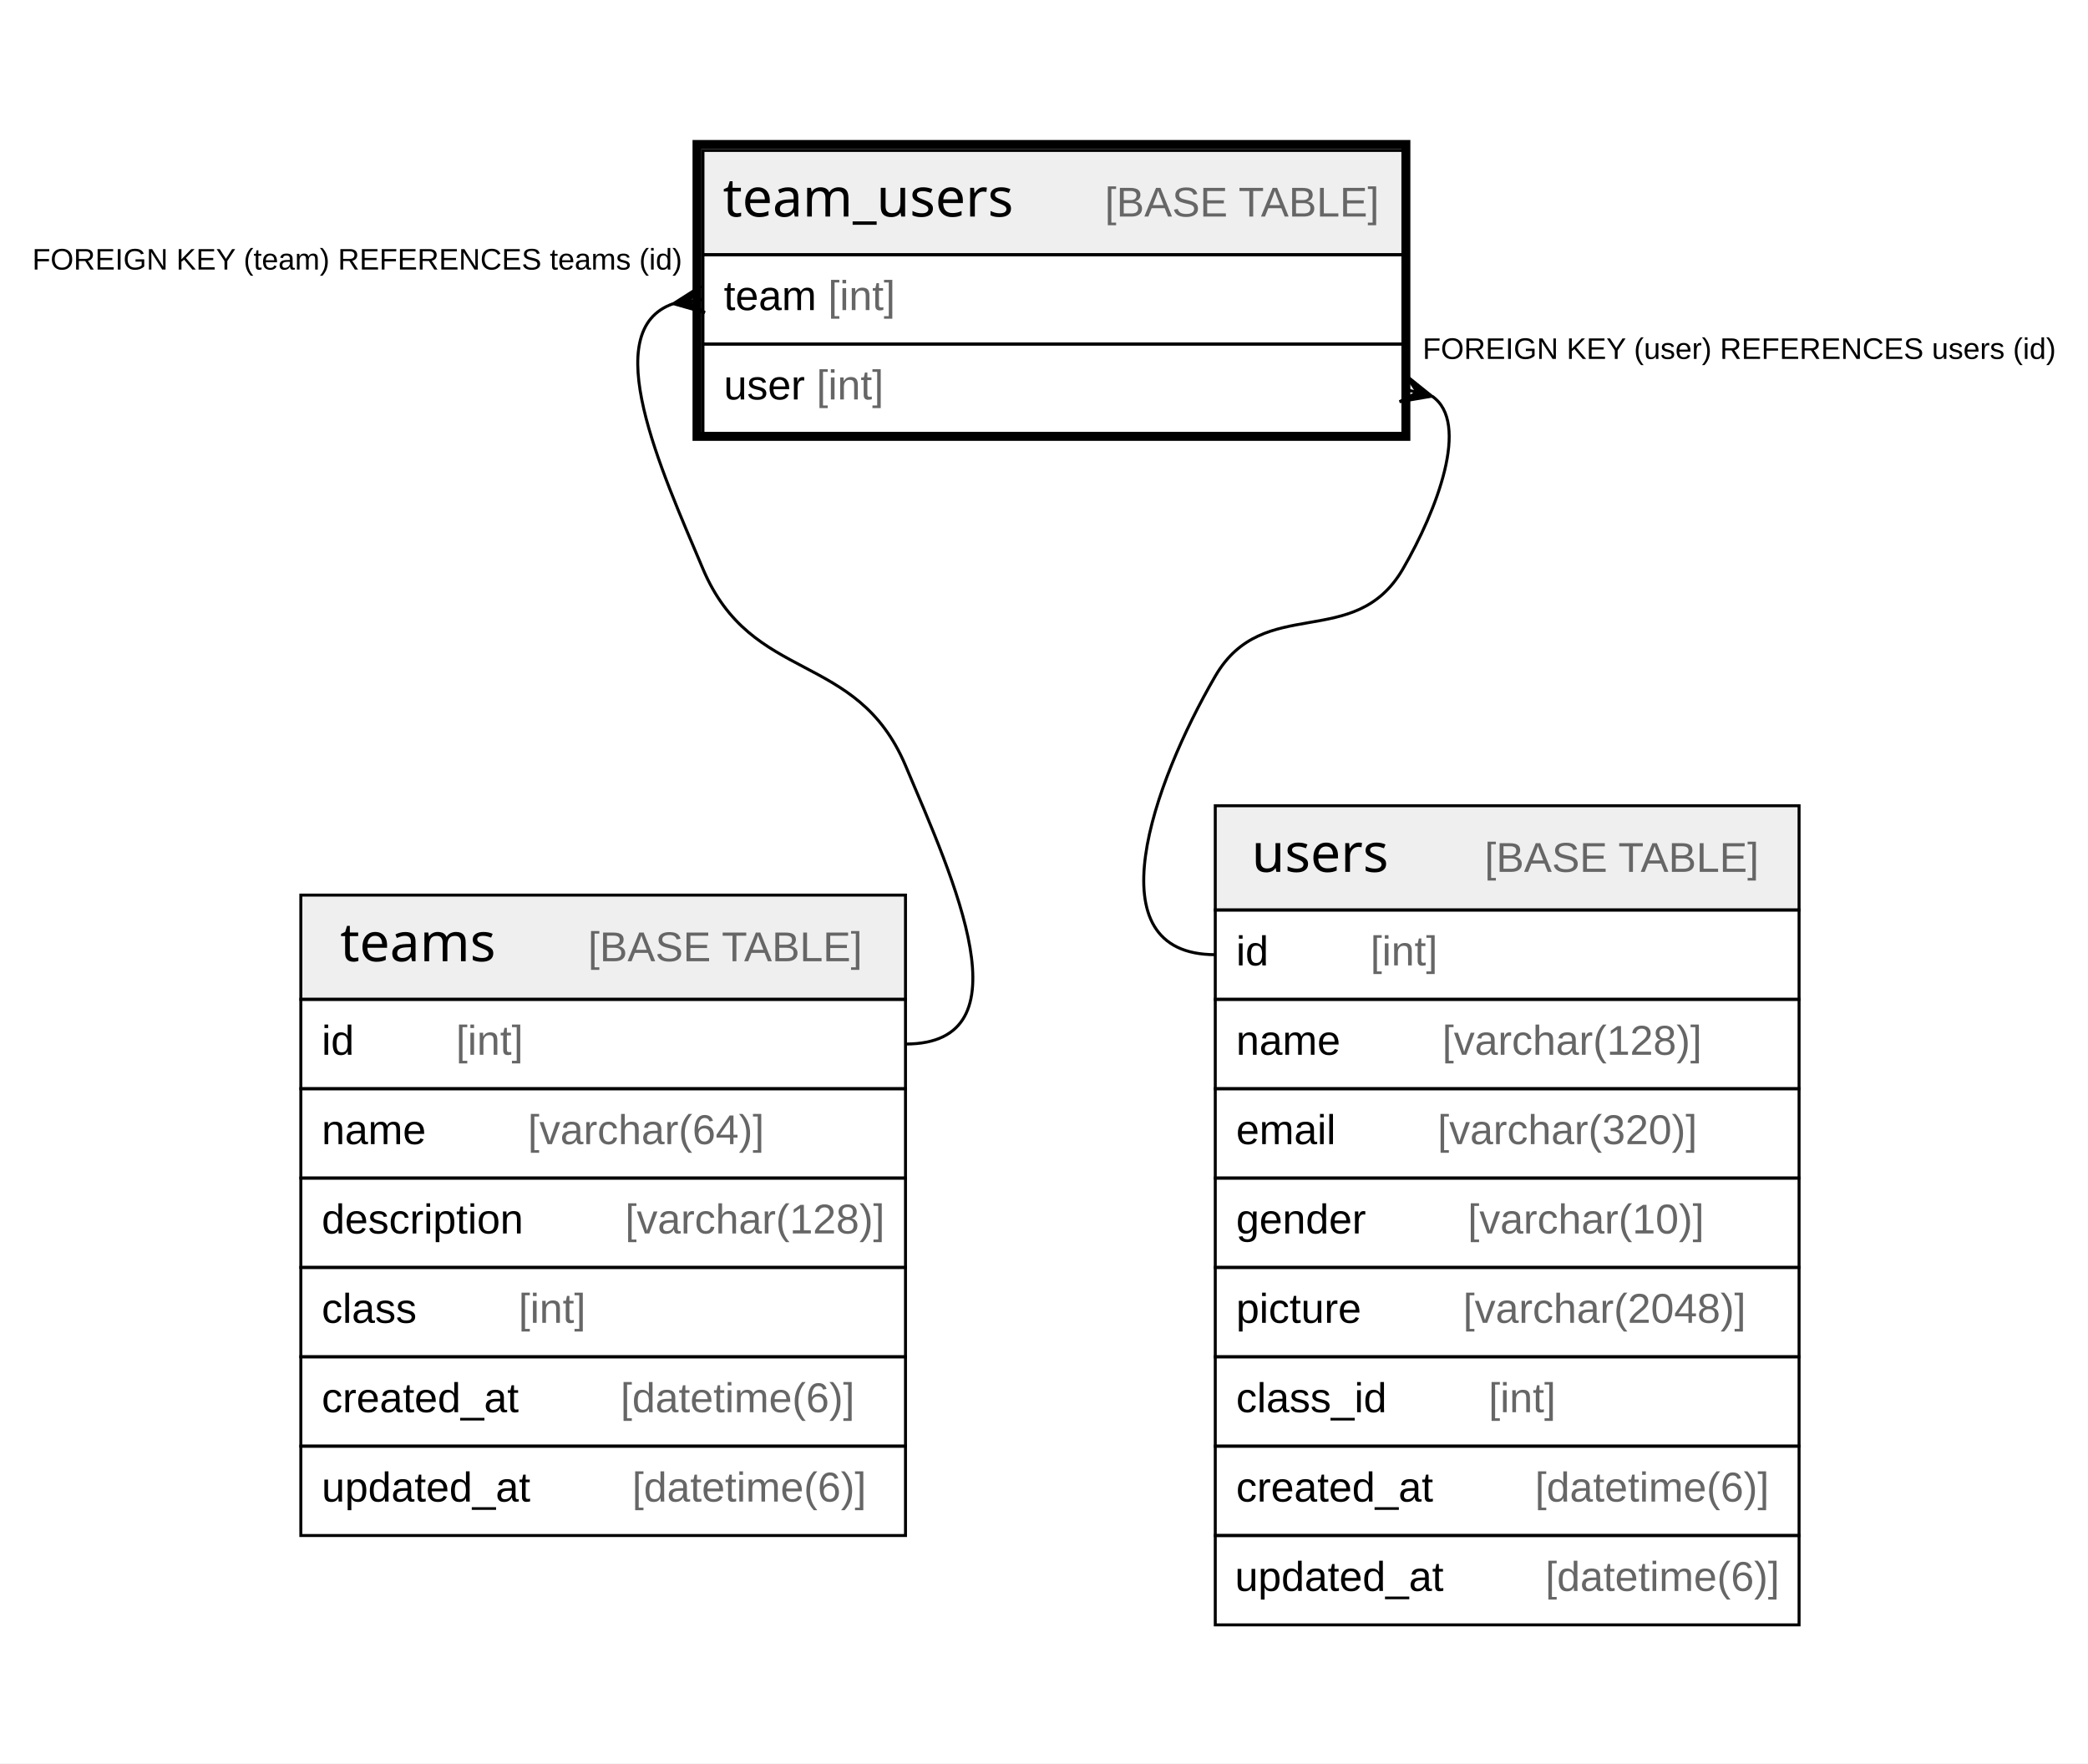
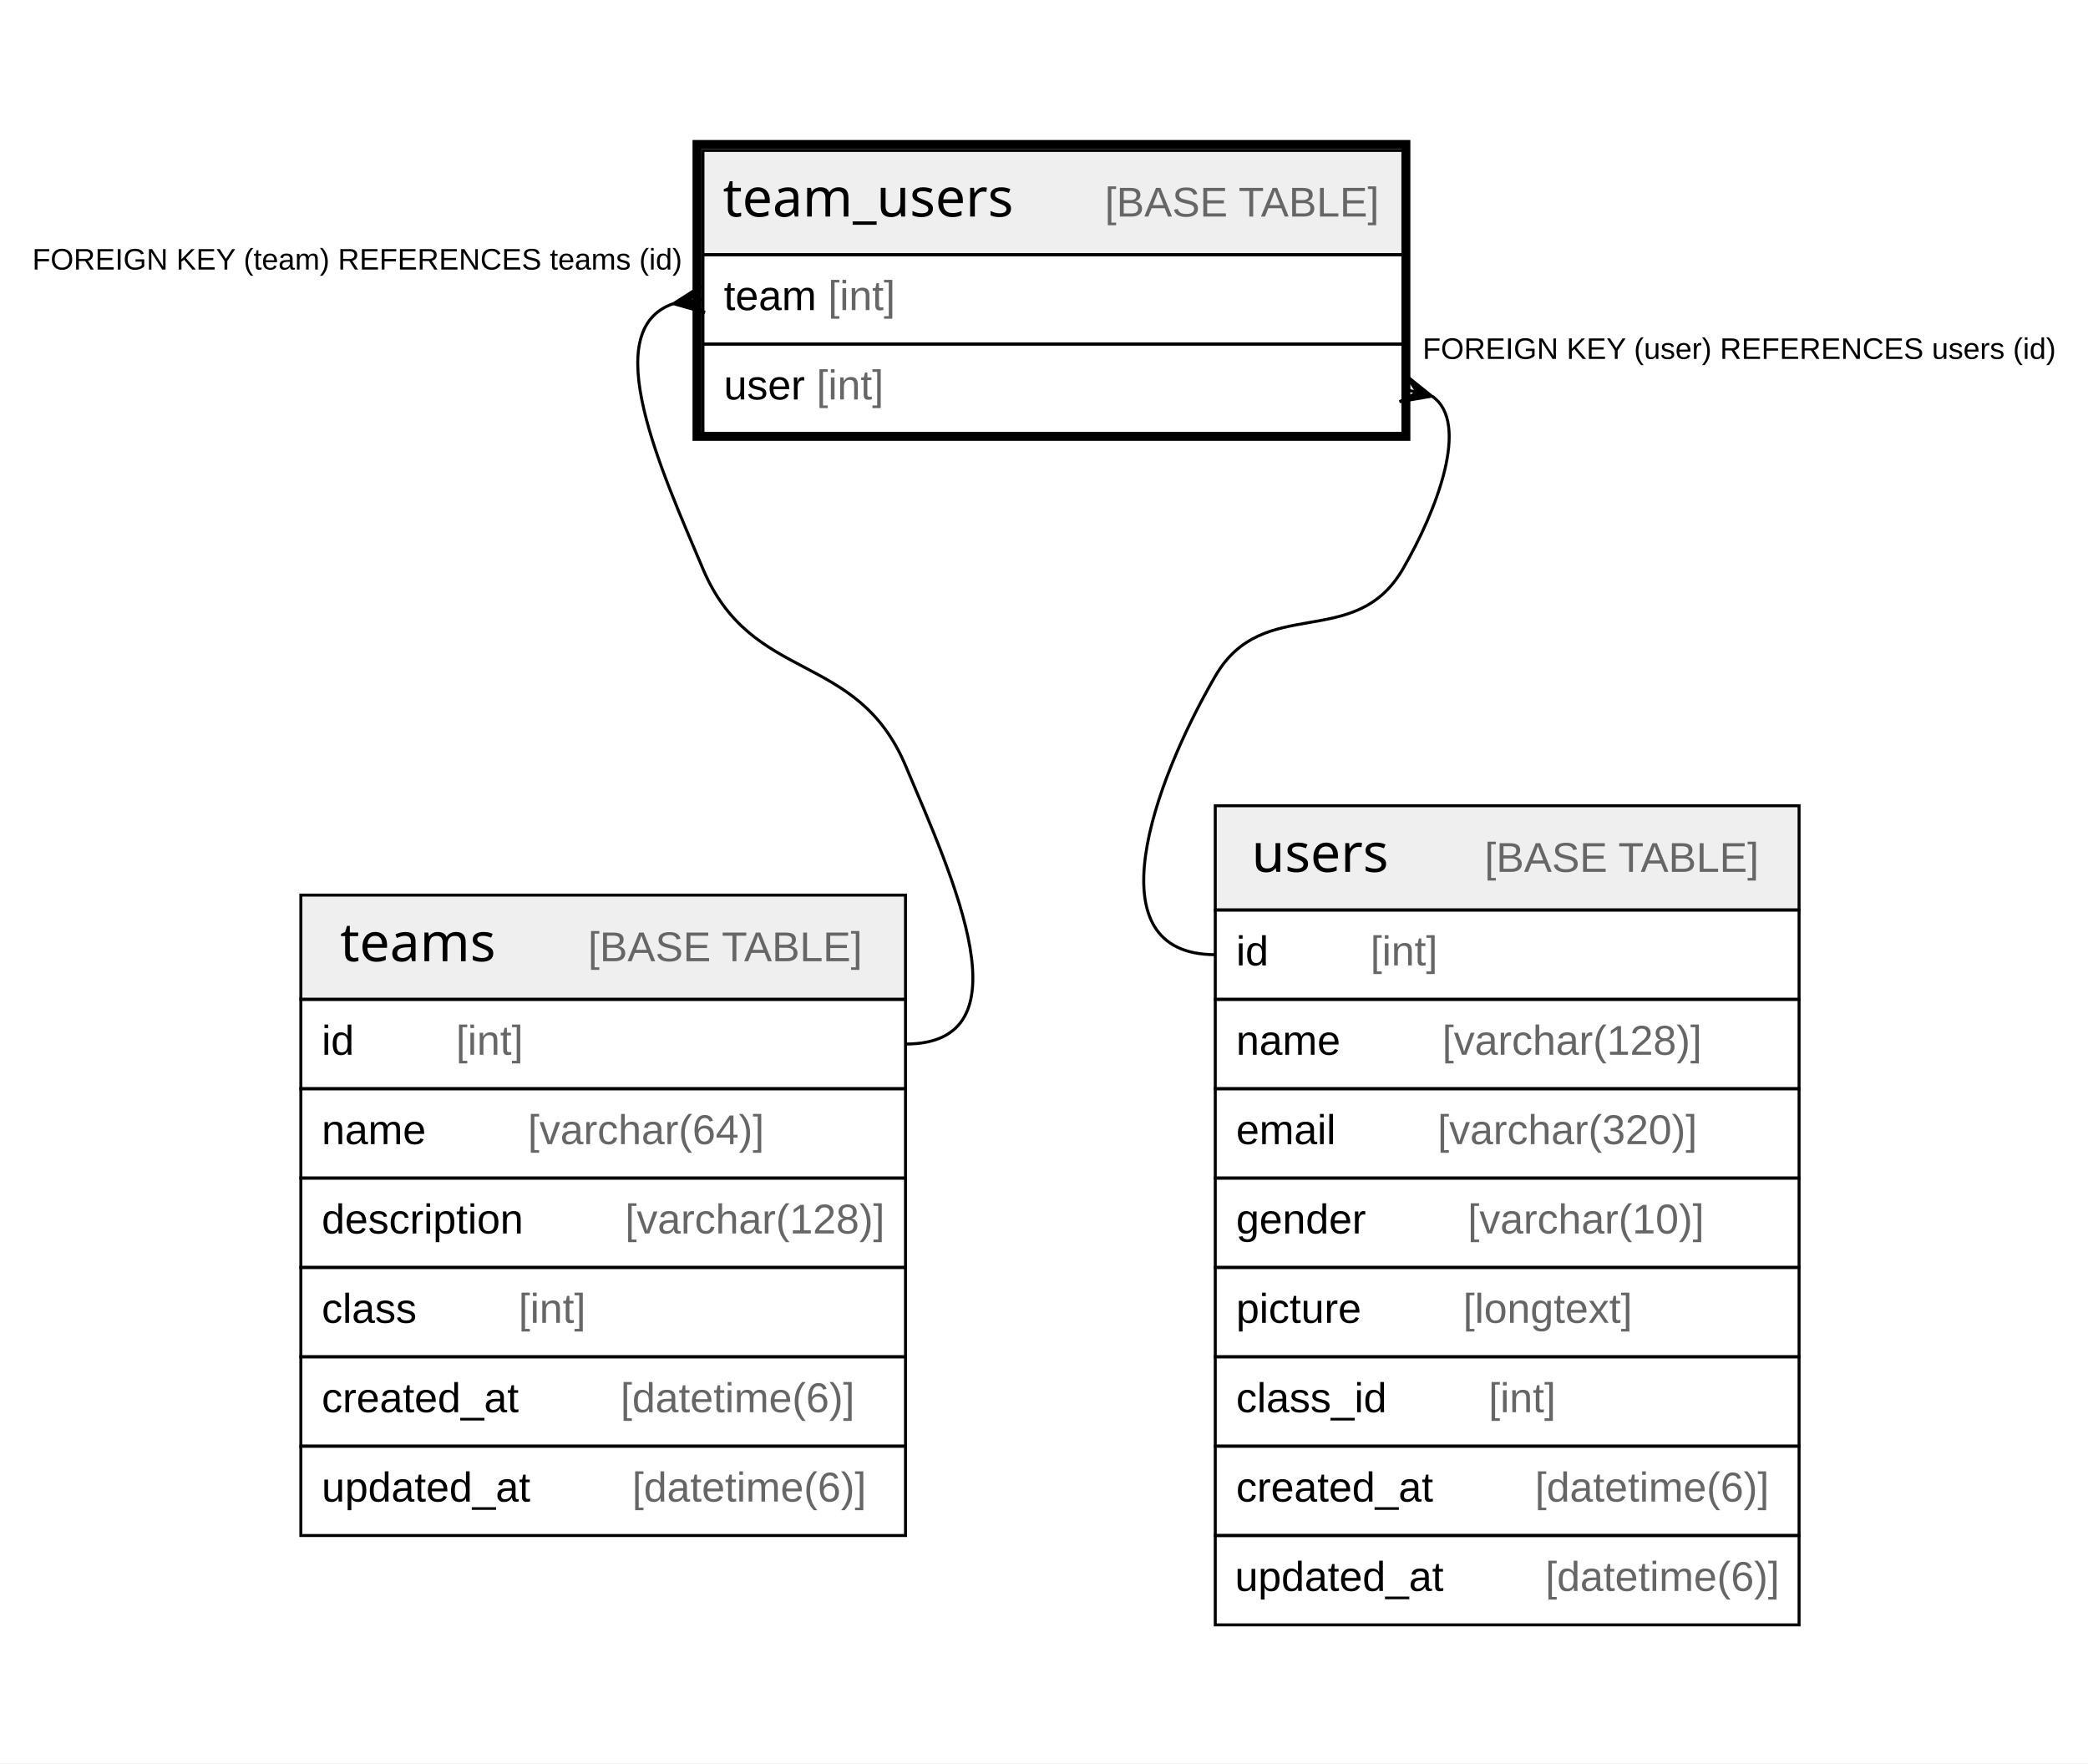
<svg xmlns="http://www.w3.org/2000/svg" width="701pt" height="592pt" viewBox="0.00 0.00 701.00 592.00">
  <g id="graph0" class="graph" transform="scale(1 1) rotate(0) translate(4 588)">
    <polygon fill="#ffffff" stroke="transparent" points="-4,4 -4,-588 697,-588 697,4 -4,4" />
    <g id="node1" class="node">
      <polygon fill="#efefef" stroke="transparent" points="232,-502.5 232,-537.5 467,-537.5 467,-502.5 232,-502.5" />
      <polygon fill="none" stroke="#000000" points="232,-502.5 232,-537.5 467,-537.5 467,-502.5 232,-502.5" />
      <text text-anchor="start" x="238.707" y="-515.3" font-family="Arial Bold" font-size="18.00" fill="#000000">team_users</text>
      <text text-anchor="start" x="332.725" y="-515.3" font-family="Arial" font-size="14.00" fill="#000000">    </text>
      <text text-anchor="start" x="366.93" y="-515.3" font-family="Arial" font-size="14.00" fill="#666666">[BASE TABLE]</text>
      <polygon fill="none" stroke="#000000" points="232,-472.5 232,-502.5 467,-502.5 467,-472.5 232,-472.5" />
      <text text-anchor="start" x="239" y="-483.9" font-family="Arial" font-size="14.00" fill="#000000">team </text>
      <text text-anchor="start" x="274.007" y="-483.9" font-family="Arial" font-size="14.00" fill="#666666">[int]</text>
      <polygon fill="none" stroke="#000000" points="232,-442.5 232,-472.5 467,-472.5 467,-442.5 232,-442.5" />
      <text text-anchor="start" x="239" y="-453.9" font-family="Arial" font-size="14.00" fill="#000000">user </text>
      <text text-anchor="start" x="270.116" y="-453.9" font-family="Arial" font-size="14.00" fill="#666666">[int]</text>
      <polygon fill="none" stroke="#000000" stroke-width="3" points="230,-441.5 230,-539.5 468,-539.5 468,-441.5 230,-441.5" />
    </g>
    <g id="node2" class="node">
      <polygon fill="#efefef" stroke="transparent" points="97,-252.5 97,-287.5 300,-287.5 300,-252.5 97,-252.5" />
      <polygon fill="none" stroke="#000000" points="97,-252.5 97,-287.5 300,-287.5 300,-252.5 97,-252.5" />
      <text text-anchor="start" x="110.213" y="-265.3" font-family="Arial Bold" font-size="18.00" fill="#000000">teams</text>
      <text text-anchor="start" x="159.219" y="-265.3" font-family="Arial" font-size="14.00" fill="#000000">    </text>
      <text text-anchor="start" x="193.424" y="-265.3" font-family="Arial" font-size="14.00" fill="#666666">[BASE TABLE]</text>
      <polygon fill="none" stroke="#000000" points="97,-222.5 97,-252.5 300,-252.5 300,-222.5 97,-222.5" />
      <text text-anchor="start" x="104" y="-233.9" font-family="Arial" font-size="14.00" fill="#000000">id    </text>
      <text text-anchor="start" x="149.094" y="-233.9" font-family="Arial" font-size="14.00" fill="#666666">[int]</text>
      <polygon fill="none" stroke="#000000" points="97,-192.5 97,-222.5 300,-222.5 300,-192.5 97,-192.5" />
      <text text-anchor="start" x="104" y="-203.9" font-family="Arial" font-size="14.00" fill="#000000">name    </text>
      <text text-anchor="start" x="173.213" y="-203.9" font-family="Arial" font-size="14.00" fill="#666666">[varchar(64)]</text>
      <polygon fill="none" stroke="#000000" points="97,-162.5 97,-192.5 300,-192.5 300,-162.5 97,-162.5" />
      <text text-anchor="start" x="103.999" y="-173.9" font-family="Arial" font-size="14.00" fill="#000000">description    </text>
      <text text-anchor="start" x="205.881" y="-173.9" font-family="Arial" font-size="14.00" fill="#666666">[varchar(128)]</text>
      <polygon fill="none" stroke="#000000" points="97,-132.5 97,-162.5 300,-162.5 300,-132.5 97,-132.5" />
      <text text-anchor="start" x="104" y="-143.9" font-family="Arial" font-size="14.00" fill="#000000">class    </text>
      <text text-anchor="start" x="170.094" y="-143.9" font-family="Arial" font-size="14.00" fill="#666666">[int]</text>
      <polygon fill="none" stroke="#000000" points="97,-102.5 97,-132.5 300,-132.5 300,-102.5 97,-102.5" />
      <text text-anchor="start" x="104" y="-113.9" font-family="Arial" font-size="14.00" fill="#000000">created_at    </text>
      <text text-anchor="start" x="204.342" y="-113.9" font-family="Arial" font-size="14.00" fill="#666666">[datetime(6)]</text>
      <polygon fill="none" stroke="#000000" points="97,-72.5 97,-102.5 300,-102.5 300,-72.5 97,-72.5" />
      <text text-anchor="start" x="104" y="-83.9" font-family="Arial" font-size="14.00" fill="#000000">updated_at    </text>
      <text text-anchor="start" x="208.247" y="-83.9" font-family="Arial" font-size="14.00" fill="#666666">[datetime(6)]</text>
    </g>
    <g id="edge1" class="edge">
      <path fill="none" stroke="#000000" d="M222.001,-486.036C196.489,-477.216 217.861,-430.427 232,-397 248.407,-358.211 283.593,-369.789 300,-331 316.189,-292.727 341.556,-237.5 300,-237.5" />
      <polygon fill="#000000" stroke="#000000" points="222.106,-486.051 231.348,-491.952 227.053,-486.776 232,-487.5 232,-487.5 232,-487.5 227.053,-486.776 232.652,-483.048 222.106,-486.051 222.106,-486.051" />
      <text text-anchor="start" x="6.835" y="-497.5" font-family="Arial" font-size="10.00" fill="#000000">FOREIGN KEY (team) REFERENCES teams (id)</text>
    </g>
    <g id="node3" class="node">
      <polygon fill="#efefef" stroke="transparent" points="404,-282.5 404,-317.5 600,-317.5 600,-282.5 404,-282.5" />
      <polygon fill="none" stroke="#000000" points="404,-282.5 404,-317.5 600,-317.5 600,-282.5 404,-282.5" />
      <text text-anchor="start" x="416.214" y="-295.3" font-family="Arial Bold" font-size="18.00" fill="#000000">users</text>
      <text text-anchor="start" x="460.218" y="-295.3" font-family="Arial" font-size="14.00" fill="#000000">    </text>
      <text text-anchor="start" x="494.423" y="-295.3" font-family="Arial" font-size="14.00" fill="#666666">[BASE TABLE]</text>
      <polygon fill="none" stroke="#000000" points="404,-252.5 404,-282.5 600,-282.5 600,-252.5 404,-252.5" />
      <text text-anchor="start" x="411" y="-263.9" font-family="Arial" font-size="14.00" fill="#000000">id    </text>
      <text text-anchor="start" x="456.094" y="-263.9" font-family="Arial" font-size="14.00" fill="#666666">[int]</text>
      <polygon fill="none" stroke="#000000" points="404,-222.5 404,-252.5 600,-252.5 600,-222.5 404,-222.5" />
      <text text-anchor="start" x="411" y="-233.9" font-family="Arial" font-size="14.00" fill="#000000">name    </text>
      <text text-anchor="start" x="480.213" y="-233.9" font-family="Arial" font-size="14.00" fill="#666666">[varchar(128)]</text>
      <polygon fill="none" stroke="#000000" points="404,-192.5 404,-222.5 600,-222.5 600,-192.5 404,-192.5" />
      <text text-anchor="start" x="411" y="-203.9" font-family="Arial" font-size="14.00" fill="#000000">email    </text>
      <text text-anchor="start" x="478.644" y="-203.9" font-family="Arial" font-size="14.00" fill="#666666">[varchar(320)]</text>
      <polygon fill="none" stroke="#000000" points="404,-162.5 404,-192.5 600,-192.5 600,-162.5 404,-162.5" />
      <text text-anchor="start" x="411" y="-173.9" font-family="Arial" font-size="14.00" fill="#000000">gender    </text>
      <text text-anchor="start" x="488.778" y="-173.9" font-family="Arial" font-size="14.00" fill="#666666">[varchar(10)]</text>
      <polygon fill="none" stroke="#000000" points="404,-132.5 404,-162.5 600,-162.5 600,-132.5 404,-132.5" />
      <text text-anchor="start" x="411" y="-143.9" font-family="Arial" font-size="14.00" fill="#000000">picture    </text>
-       <text text-anchor="start" x="487.21" y="-143.9" font-family="Arial" font-size="14.00" fill="#666666">[varchar(2048)]</text>
+       <text text-anchor="start" x="487.21" y="-143.9" font-family="Arial" font-size="14.00" fill="#666666">[longtext]</text>
      <polygon fill="none" stroke="#000000" points="404,-102.5 404,-132.5 600,-132.5 600,-102.5 404,-102.5" />
      <text text-anchor="start" x="411" y="-113.9" font-family="Arial" font-size="14.00" fill="#000000">class_id    </text>
      <text text-anchor="start" x="495.766" y="-113.9" font-family="Arial" font-size="14.00" fill="#666666">[int]</text>
      <polygon fill="none" stroke="#000000" points="404,-72.5 404,-102.5 600,-102.5 600,-72.5 404,-72.5" />
      <text text-anchor="start" x="411" y="-83.9" font-family="Arial" font-size="14.00" fill="#000000">created_at    </text>
      <text text-anchor="start" x="511.342" y="-83.9" font-family="Arial" font-size="14.00" fill="#666666">[datetime(6)]</text>
      <polygon fill="none" stroke="#000000" points="404,-42.5 404,-72.5 600,-72.5 600,-42.5 404,-42.5" />
      <text text-anchor="start" x="410.595" y="-53.9" font-family="Arial" font-size="14.00" fill="#000000">updated_at    </text>
      <text text-anchor="start" x="514.841" y="-53.9" font-family="Arial" font-size="14.00" fill="#666666">[datetime(6)]</text>
    </g>
    <g id="edge2" class="edge">
      <path fill="none" stroke="#000000" d="M476.807,-454.968C489.701,-446.203 478.387,-416.623 467,-397 450.813,-369.108 420.187,-388.892 404,-361 383.142,-325.058 362.444,-267.5 404,-267.5" />
      <polygon fill="#000000" stroke="#000000" points="476.682,-455 465.875,-453.143 471.841,-456.25 467,-457.5 467,-457.5 467,-457.5 471.841,-456.25 468.125,-461.857 476.682,-455 476.682,-455" />
      <text text-anchor="start" x="473.613" y="-467.5" font-family="Arial" font-size="10.00" fill="#000000">FOREIGN KEY (user) REFERENCES users (id)</text>
    </g>
  </g>
</svg>
